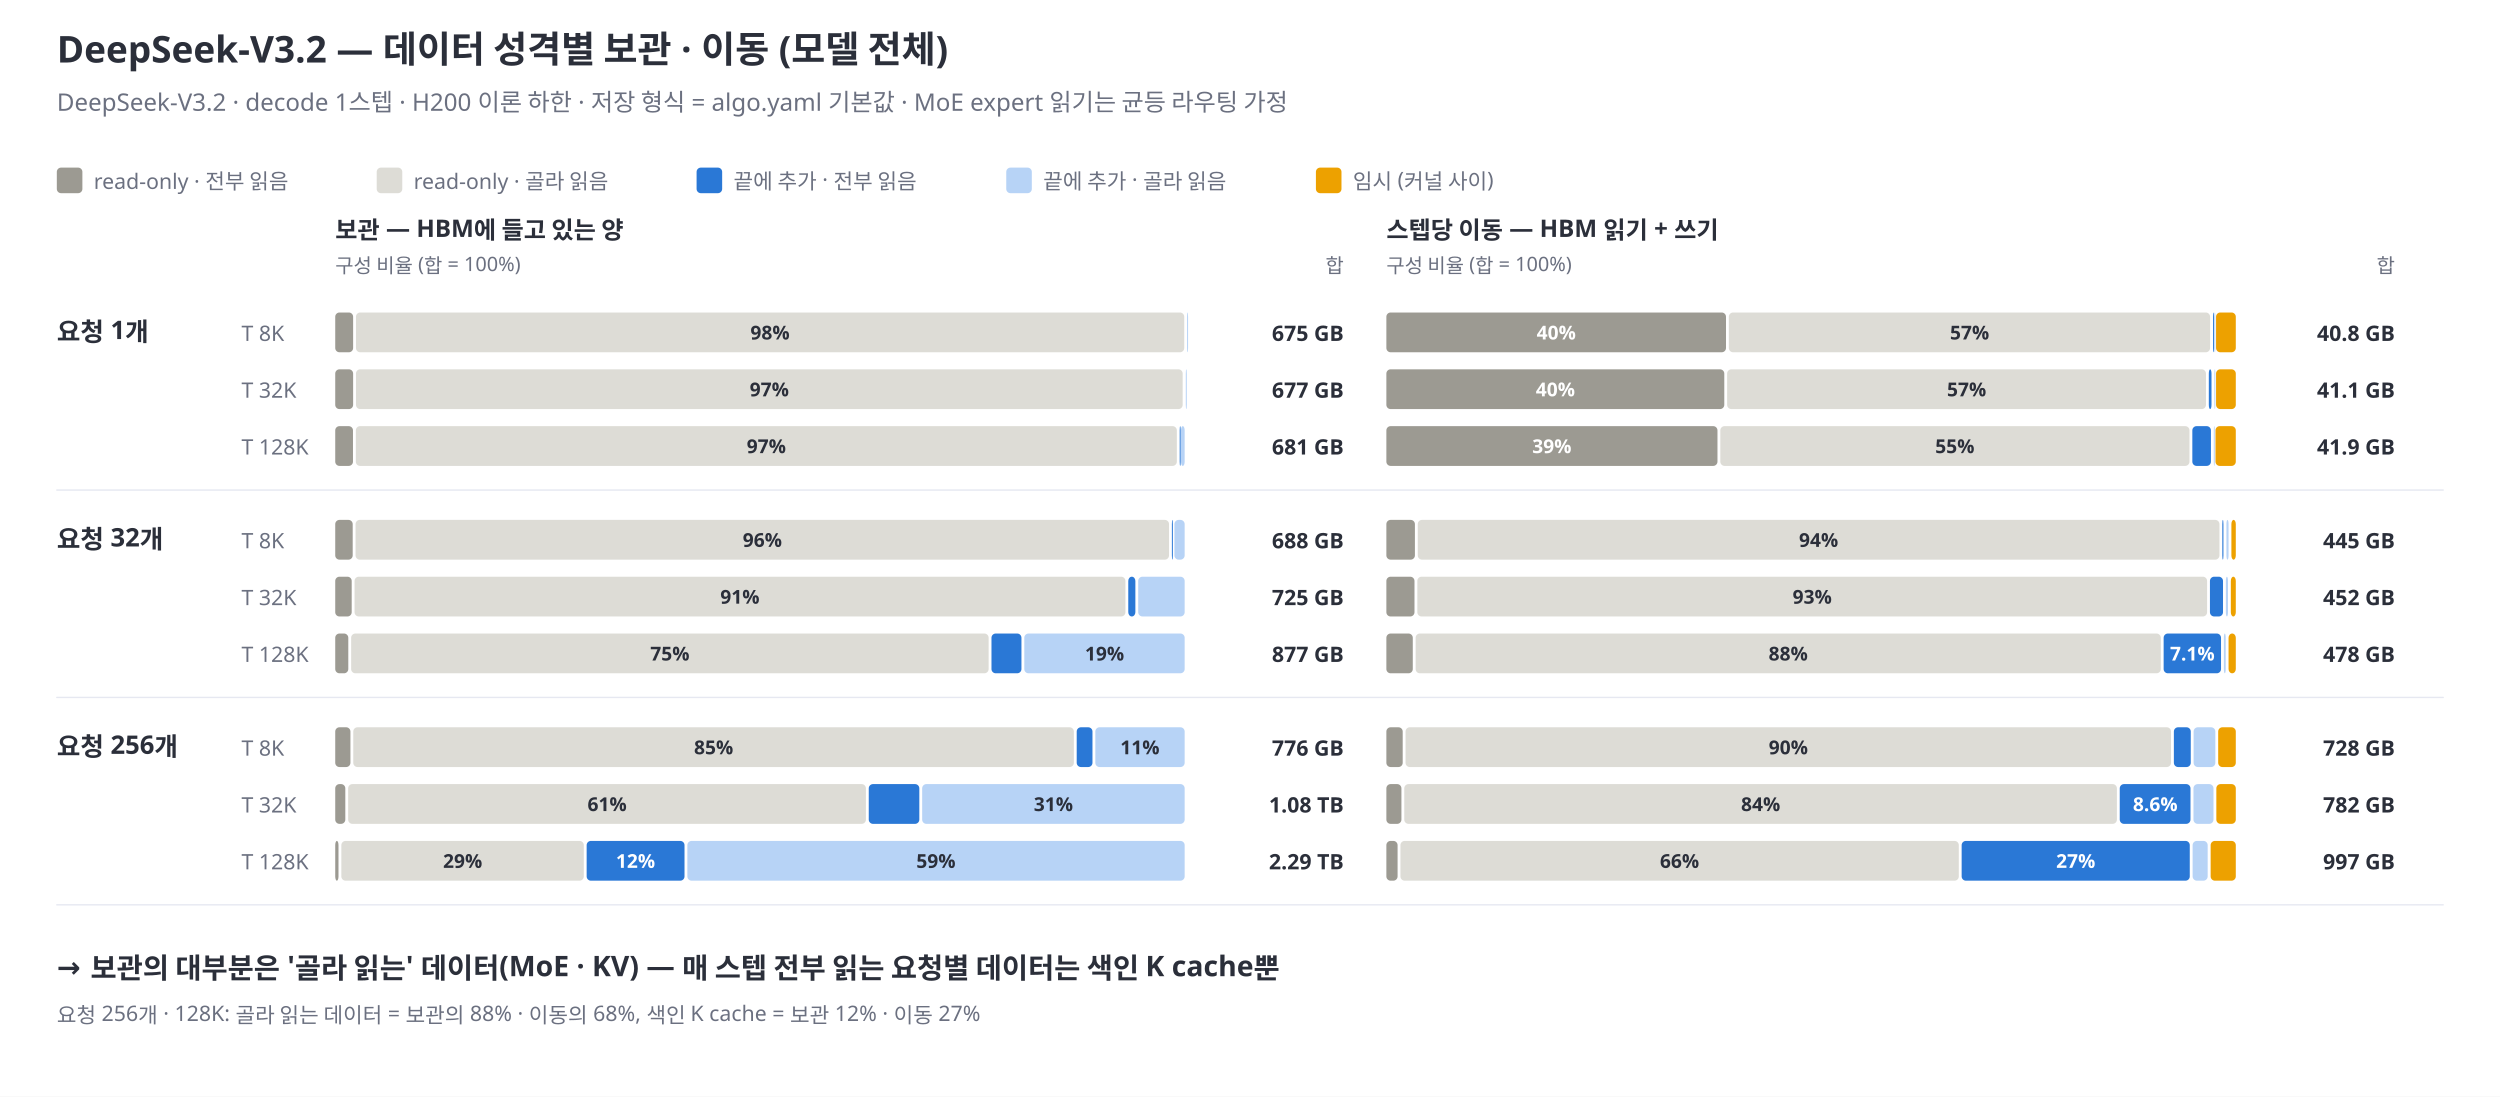
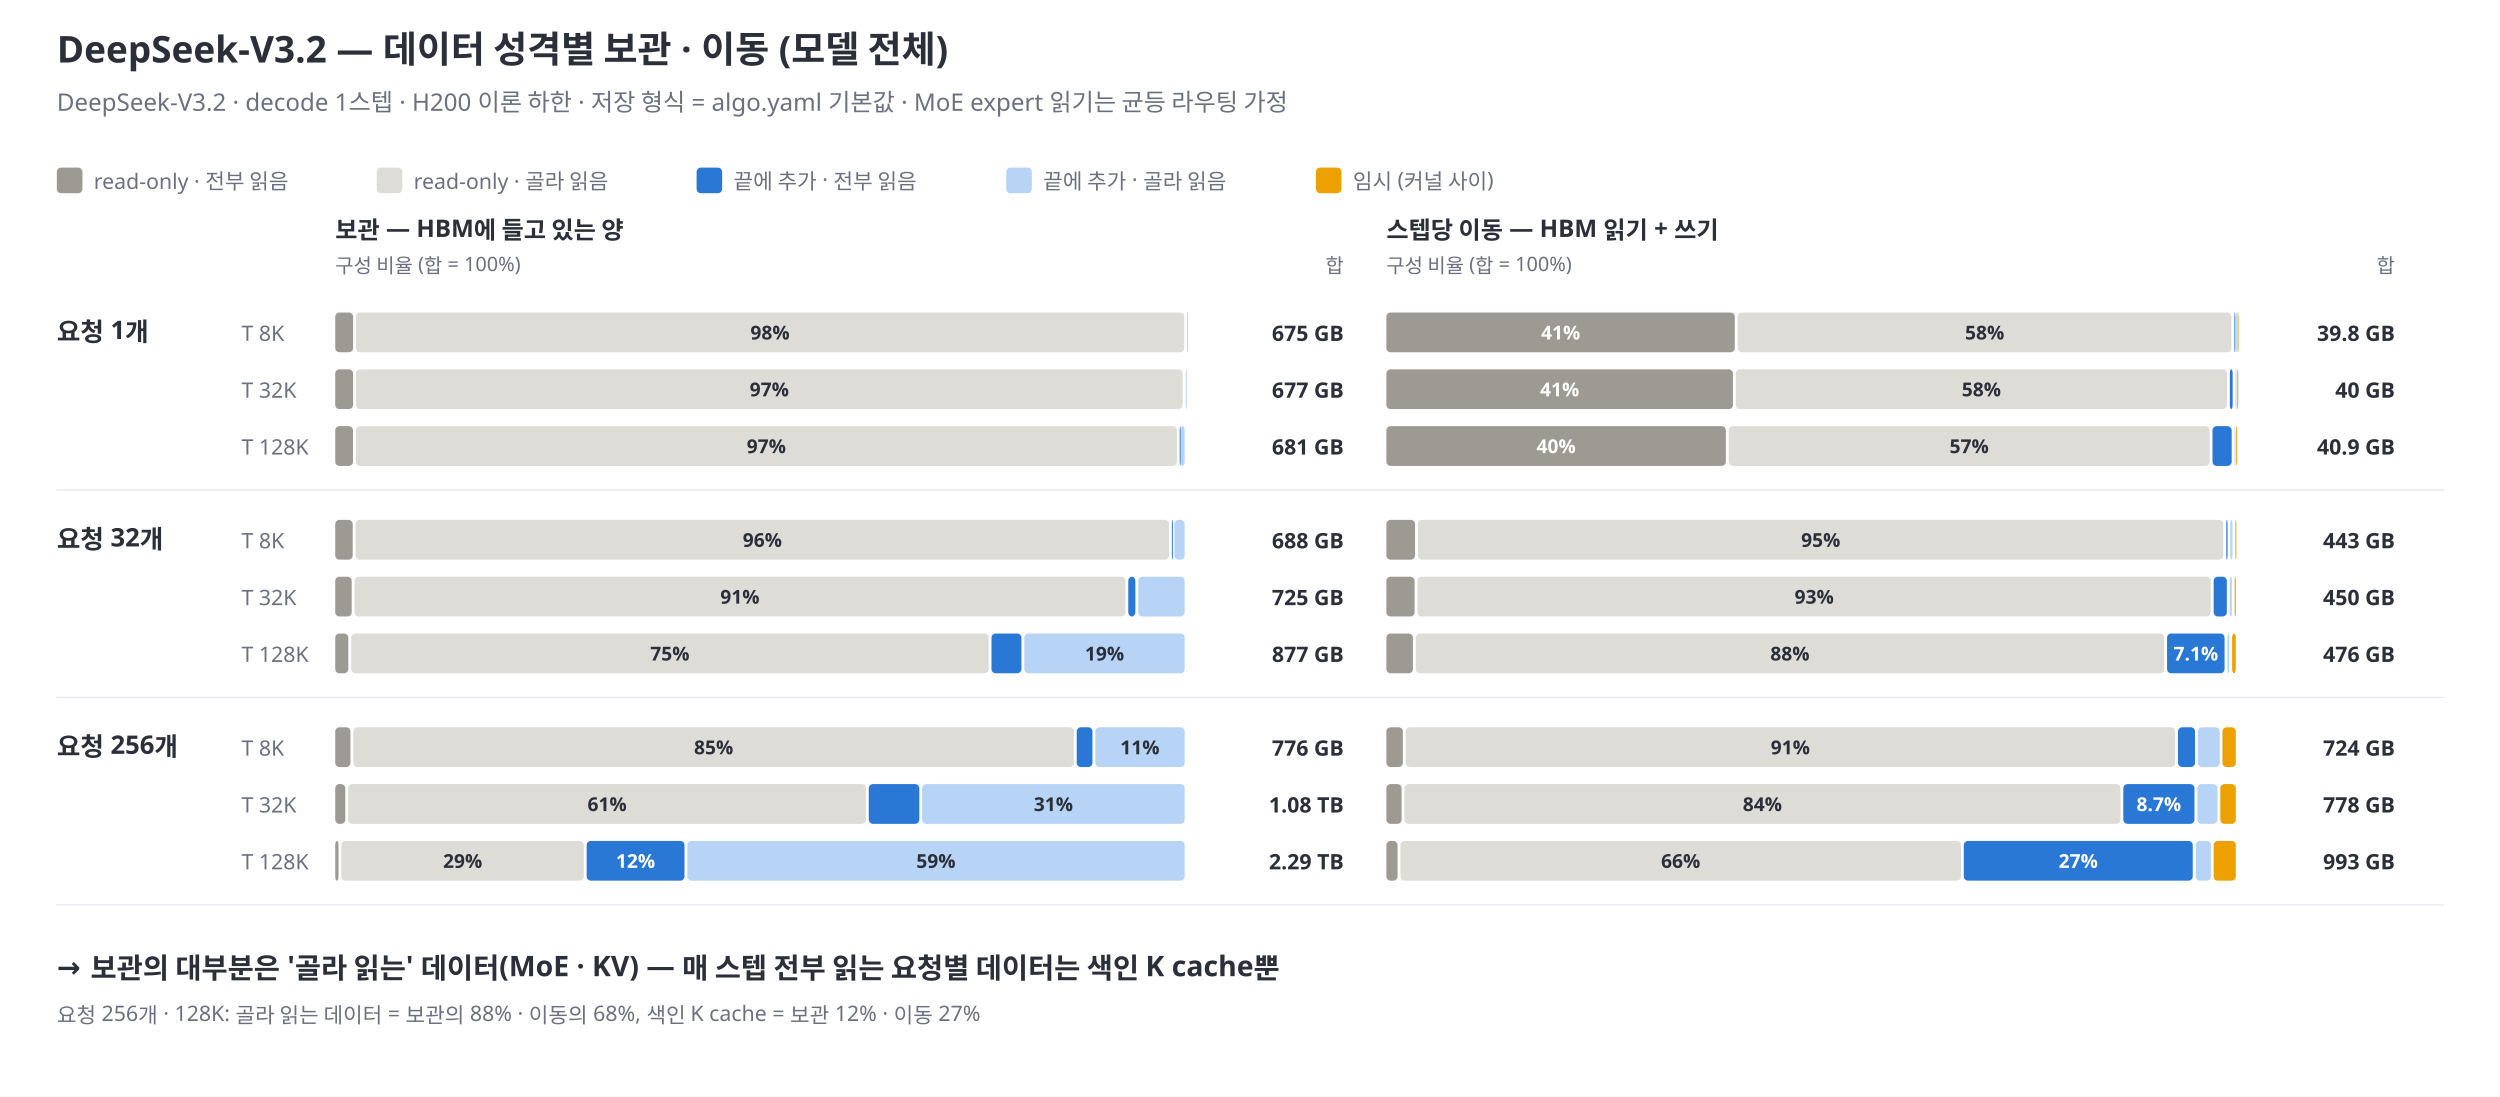
<svg xmlns="http://www.w3.org/2000/svg" viewBox="0 0 1760 772" width="1760" height="772">
  <rect width="100%" height="100%" fill="#ffffff" />
  <text x="40.0" y="44.0" font-family="'Noto Sans KR','Malgun Gothic',sans-serif" font-size="26" text-anchor="start" font-weight="700" fill="#2b2f3a">DeepSeek-V3.2 — 데이터 성격별 보관 · 이동 (모델 전체)</text>
  <text x="40.0" y="78.0" font-family="'Noto Sans KR','Malgun Gothic',sans-serif" font-size="17" text-anchor="start" font-weight="400" fill="#6b7080">DeepSeek-V3.2 · decode 1스텝 · H200 이론 하한 · 저장 형식 = algo.yaml 기본값 · MoE expert 읽기는 균등 라우팅 가정</text>
  <rect x="40.0" y="118.0" width="18.0" height="18.0" rx="3" fill="#9c9a92" stroke="none" stroke-width="1" />
  <text x="66.0" y="133.0" font-family="'Noto Sans KR','Malgun Gothic',sans-serif" font-size="15" text-anchor="start" font-weight="400" fill="#6b7080">read-only · 전부 읽음</text>
  <rect x="265.2" y="118.0" width="18.0" height="18.0" rx="3" fill="#dddcd6" stroke="none" stroke-width="1" />
  <text x="291.2" y="133.0" font-family="'Noto Sans KR','Malgun Gothic',sans-serif" font-size="15" text-anchor="start" font-weight="400" fill="#6b7080">read-only · 골라 읽음</text>
  <rect x="490.4" y="118.0" width="18.0" height="18.0" rx="3" fill="#2a78d6" stroke="none" stroke-width="1" />
  <text x="516.4" y="133.0" font-family="'Noto Sans KR','Malgun Gothic',sans-serif" font-size="15" text-anchor="start" font-weight="400" fill="#6b7080">끝에 추가 · 전부 읽음</text>
  <rect x="708.4" y="118.0" width="18.0" height="18.0" rx="3" fill="#b7d3f6" stroke="none" stroke-width="1" />
  <text x="734.4" y="133.0" font-family="'Noto Sans KR','Malgun Gothic',sans-serif" font-size="15" text-anchor="start" font-weight="400" fill="#6b7080">끝에 추가 · 골라 읽음</text>
  <rect x="926.4" y="118.0" width="18.0" height="18.0" rx="3" fill="#eda100" stroke="none" stroke-width="1" />
  <text x="952.4" y="133.0" font-family="'Noto Sans KR','Malgun Gothic',sans-serif" font-size="15" text-anchor="start" font-weight="400" fill="#6b7080">임시 (커널 사이)</text>
  <text x="236.0" y="168.0" font-family="'Noto Sans KR','Malgun Gothic',sans-serif" font-size="17" text-anchor="start" font-weight="700" fill="#2b2f3a">보관 — HBM에 들고 있는 양</text>
  <text x="236.0" y="192.0" font-family="'Noto Sans KR','Malgun Gothic',sans-serif" font-size="14" text-anchor="start" font-weight="400" fill="#6b7080">구성 비율 (합 = 100%)</text>
  <text x="976.0" y="168.0" font-family="'Noto Sans KR','Malgun Gothic',sans-serif" font-size="17" text-anchor="start" font-weight="700" fill="#2b2f3a">스텝당 이동 — HBM 읽기 + 쓰기</text>
  <text x="976.0" y="192.0" font-family="'Noto Sans KR','Malgun Gothic',sans-serif" font-size="14" text-anchor="start" font-weight="400" fill="#6b7080">구성 비율 (합 = 100%)</text>
  <text x="946.0" y="192.0" font-family="'Noto Sans KR','Malgun Gothic',sans-serif" font-size="14" text-anchor="end" font-weight="400" fill="#6b7080">합</text>
  <text x="1686.0" y="192.0" font-family="'Noto Sans KR','Malgun Gothic',sans-serif" font-size="14" text-anchor="end" font-weight="400" fill="#6b7080">합</text>
  <text x="40.0" y="240.0" font-family="'Noto Sans KR','Malgun Gothic',sans-serif" font-size="18" text-anchor="start" font-weight="700" fill="#2b2f3a">요청 1개</text>
  <rect x="236.0" y="220.0" width="12.6" height="28.0" rx="3" fill="#9c9a92" stroke="none" stroke-width="1" />
  <rect x="250.6" y="220.0" width="583.1" height="28.0" rx="3" fill="#dddcd6" stroke="none" stroke-width="1" />
  <text x="542.1" y="239.0" font-family="'Noto Sans KR','Malgun Gothic',sans-serif" font-size="13.5" text-anchor="middle" font-weight="700" fill="#2b2f3a">98%</text>
  <rect x="835.7" y="220.0" width="0.7" height="28.0" rx="3" fill="#b7d3f6" stroke="none" stroke-width="1" />
  <text x="946.0" y="240.0" font-family="'Noto Sans KR','Malgun Gothic',sans-serif" font-size="15" text-anchor="end" font-weight="700" fill="#2b2f3a">675 GB</text>
-   <rect x="976.0" y="220.0" width="239.1" height="28.0" rx="3" fill="#9c9a92" stroke="none" stroke-width="1" />
-   <text x="1095.6" y="239.0" font-family="'Noto Sans KR','Malgun Gothic',sans-serif" font-size="13.5" text-anchor="middle" font-weight="700" fill="#ffffff">40%</text>
-   <rect x="1217.1" y="220.0" width="338.8" height="28.0" rx="3" fill="#dddcd6" stroke="none" stroke-width="1" />
-   <text x="1386.6" y="239.0" font-family="'Noto Sans KR','Malgun Gothic',sans-serif" font-size="13.5" text-anchor="middle" font-weight="700" fill="#2b2f3a">57%</text>
-   <rect x="1558.0" y="220.0" width="0.7" height="28.0" rx="3" fill="#2a78d6" stroke="none" stroke-width="1" />
-   <rect x="1558.9" y="220.0" width="0.7" height="28.0" rx="3" fill="#b7d3f6" stroke="none" stroke-width="1" />
-   <rect x="1560.1" y="220.0" width="13.9" height="28.0" rx="3" fill="#eda100" stroke="none" stroke-width="1" />
-   <text x="1686.0" y="240.0" font-family="'Noto Sans KR','Malgun Gothic',sans-serif" font-size="15" text-anchor="end" font-weight="700" fill="#2b2f3a">40.8 GB</text>
+   <rect x="976.0" y="220.0" width="245.3" height="28.0" rx="3" fill="#9c9a92" stroke="none" stroke-width="1" />
+   <text x="1098.7" y="239.0" font-family="'Noto Sans KR','Malgun Gothic',sans-serif" font-size="13.5" text-anchor="middle" font-weight="700" fill="#ffffff">41%</text>
+   <rect x="1223.3" y="220.0" width="347.6" height="28.0" rx="3" fill="#dddcd6" stroke="none" stroke-width="1" />
+   <text x="1397.2" y="239.0" font-family="'Noto Sans KR','Malgun Gothic',sans-serif" font-size="13.5" text-anchor="middle" font-weight="700" fill="#2b2f3a">58%</text>
+   <rect x="1573.0" y="220.0" width="0.7" height="28.0" rx="3" fill="#2a78d6" stroke="none" stroke-width="1" />
+   <rect x="1574.0" y="220.0" width="0.7" height="28.0" rx="3" fill="#b7d3f6" stroke="none" stroke-width="1" />
+   <rect x="1575.2" y="220.0" width="0.7" height="28.0" rx="3" fill="#eda100" stroke="none" stroke-width="1" />
+   <text x="1686.0" y="240.0" font-family="'Noto Sans KR','Malgun Gothic',sans-serif" font-size="15" text-anchor="end" font-weight="700" fill="#2b2f3a">39.8 GB</text>
  <text x="170.0" y="240.0" font-family="'Noto Sans KR','Malgun Gothic',sans-serif" font-size="15" text-anchor="start" font-weight="400" fill="#6b7080">T 8K</text>
  <rect x="236.0" y="260.0" width="12.6" height="28.0" rx="3" fill="#9c9a92" stroke="none" stroke-width="1" />
  <rect x="250.6" y="260.0" width="582.0" height="28.0" rx="3" fill="#dddcd6" stroke="none" stroke-width="1" />
  <text x="541.6" y="279.0" font-family="'Noto Sans KR','Malgun Gothic',sans-serif" font-size="13.5" text-anchor="middle" font-weight="700" fill="#2b2f3a">97%</text>
  <rect x="834.8" y="260.0" width="0.7" height="28.0" rx="3" fill="#b7d3f6" stroke="none" stroke-width="1" />
  <text x="946.0" y="280.0" font-family="'Noto Sans KR','Malgun Gothic',sans-serif" font-size="15" text-anchor="end" font-weight="700" fill="#2b2f3a">677 GB</text>
-   <rect x="976.0" y="260.0" width="237.9" height="28.0" rx="3" fill="#9c9a92" stroke="none" stroke-width="1" />
-   <text x="1095.0" y="279.0" font-family="'Noto Sans KR','Malgun Gothic',sans-serif" font-size="13.5" text-anchor="middle" font-weight="700" fill="#ffffff">40%</text>
-   <rect x="1215.9" y="260.0" width="337.1" height="28.0" rx="3" fill="#dddcd6" stroke="none" stroke-width="1" />
-   <text x="1384.5" y="279.0" font-family="'Noto Sans KR','Malgun Gothic',sans-serif" font-size="13.5" text-anchor="middle" font-weight="700" fill="#2b2f3a">57%</text>
-   <rect x="1555.0" y="260.0" width="1.9" height="28.0" rx="3" fill="#2a78d6" stroke="none" stroke-width="1" />
-   <rect x="1558.9" y="260.0" width="0.7" height="28.0" rx="3" fill="#b7d3f6" stroke="none" stroke-width="1" />
-   <rect x="1560.1" y="260.0" width="13.9" height="28.0" rx="3" fill="#eda100" stroke="none" stroke-width="1" />
-   <text x="1686.0" y="280.0" font-family="'Noto Sans KR','Malgun Gothic',sans-serif" font-size="15" text-anchor="end" font-weight="700" fill="#2b2f3a">41.1 GB</text>
+   <rect x="976.0" y="260.0" width="244.0" height="28.0" rx="3" fill="#9c9a92" stroke="none" stroke-width="1" />
+   <text x="1098.0" y="279.0" font-family="'Noto Sans KR','Malgun Gothic',sans-serif" font-size="13.5" text-anchor="middle" font-weight="700" fill="#ffffff">41%</text>
+   <rect x="1222.0" y="260.0" width="345.8" height="28.0" rx="3" fill="#dddcd6" stroke="none" stroke-width="1" />
+   <text x="1394.9" y="279.0" font-family="'Noto Sans KR','Malgun Gothic',sans-serif" font-size="13.5" text-anchor="middle" font-weight="700" fill="#2b2f3a">58%</text>
+   <rect x="1569.8" y="260.0" width="2.0" height="28.0" rx="3" fill="#2a78d6" stroke="none" stroke-width="1" />
+   <rect x="1573.8" y="260.0" width="0.7" height="28.0" rx="3" fill="#b7d3f6" stroke="none" stroke-width="1" />
+   <rect x="1575.0" y="260.0" width="0.7" height="28.0" rx="3" fill="#eda100" stroke="none" stroke-width="1" />
+   <text x="1686.0" y="280.0" font-family="'Noto Sans KR','Malgun Gothic',sans-serif" font-size="15" text-anchor="end" font-weight="700" fill="#2b2f3a">40 GB</text>
  <text x="170.0" y="280.0" font-family="'Noto Sans KR','Malgun Gothic',sans-serif" font-size="15" text-anchor="start" font-weight="400" fill="#6b7080">T 32K</text>
  <rect x="236.0" y="300.0" width="12.5" height="28.0" rx="3" fill="#9c9a92" stroke="none" stroke-width="1" />
  <rect x="250.5" y="300.0" width="578.0" height="28.0" rx="3" fill="#dddcd6" stroke="none" stroke-width="1" />
  <text x="539.5" y="319.0" font-family="'Noto Sans KR','Malgun Gothic',sans-serif" font-size="13.5" text-anchor="middle" font-weight="700" fill="#2b2f3a">97%</text>
  <rect x="830.5" y="300.0" width="0.7" height="28.0" rx="3" fill="#2a78d6" stroke="none" stroke-width="1" />
  <rect x="831.4" y="300.0" width="2.6" height="28.0" rx="3" fill="#b7d3f6" stroke="none" stroke-width="1" />
  <text x="946.0" y="320.0" font-family="'Noto Sans KR','Malgun Gothic',sans-serif" font-size="15" text-anchor="end" font-weight="700" fill="#2b2f3a">681 GB</text>
-   <rect x="976.0" y="300.0" width="233.1" height="28.0" rx="3" fill="#9c9a92" stroke="none" stroke-width="1" />
-   <text x="1092.5" y="319.0" font-family="'Noto Sans KR','Malgun Gothic',sans-serif" font-size="13.5" text-anchor="middle" font-weight="700" fill="#ffffff">39%</text>
-   <rect x="1211.1" y="300.0" width="330.3" height="28.0" rx="3" fill="#dddcd6" stroke="none" stroke-width="1" />
-   <text x="1376.2" y="319.0" font-family="'Noto Sans KR','Malgun Gothic',sans-serif" font-size="13.5" text-anchor="middle" font-weight="700" fill="#2b2f3a">55%</text>
-   <rect x="1543.4" y="300.0" width="13.1" height="28.0" rx="3" fill="#2a78d6" stroke="none" stroke-width="1" />
-   <rect x="1558.5" y="300.0" width="0.7" height="28.0" rx="3" fill="#b7d3f6" stroke="none" stroke-width="1" />
-   <rect x="1559.7" y="300.0" width="14.3" height="28.0" rx="3" fill="#eda100" stroke="none" stroke-width="1" />
-   <text x="1686.0" y="320.0" font-family="'Noto Sans KR','Malgun Gothic',sans-serif" font-size="15" text-anchor="end" font-weight="700" fill="#2b2f3a">41.9 GB</text>
+   <rect x="976.0" y="300.0" width="239.0" height="28.0" rx="3" fill="#9c9a92" stroke="none" stroke-width="1" />
+   <text x="1095.5" y="319.0" font-family="'Noto Sans KR','Malgun Gothic',sans-serif" font-size="13.5" text-anchor="middle" font-weight="700" fill="#ffffff">40%</text>
+   <rect x="1217.0" y="300.0" width="338.6" height="28.0" rx="3" fill="#dddcd6" stroke="none" stroke-width="1" />
+   <text x="1386.3" y="319.0" font-family="'Noto Sans KR','Malgun Gothic',sans-serif" font-size="13.5" text-anchor="middle" font-weight="700" fill="#2b2f3a">57%</text>
+   <rect x="1557.6" y="300.0" width="13.5" height="28.0" rx="3" fill="#2a78d6" stroke="none" stroke-width="1" />
+   <rect x="1573.1" y="300.0" width="0.7" height="28.0" rx="3" fill="#b7d3f6" stroke="none" stroke-width="1" />
+   <rect x="1574.3" y="300.0" width="0.7" height="28.0" rx="3" fill="#eda100" stroke="none" stroke-width="1" />
+   <text x="1686.0" y="320.0" font-family="'Noto Sans KR','Malgun Gothic',sans-serif" font-size="15" text-anchor="end" font-weight="700" fill="#2b2f3a">40.9 GB</text>
  <text x="170.0" y="320.0" font-family="'Noto Sans KR','Malgun Gothic',sans-serif" font-size="15" text-anchor="start" font-weight="400" fill="#6b7080">T 128K</text>
  <line x1="40.0" y1="345.0" x2="1720.0" y2="345.0" stroke="#e6e8f1" stroke-width="1" stroke-linecap="round" />
  <text x="40.0" y="386.0" font-family="'Noto Sans KR','Malgun Gothic',sans-serif" font-size="18" text-anchor="start" font-weight="700" fill="#2b2f3a">요청 32개</text>
  <rect x="236.0" y="366.0" width="12.3" height="28.0" rx="3" fill="#9c9a92" stroke="none" stroke-width="1" />
  <rect x="250.3" y="366.0" width="572.7" height="28.0" rx="3" fill="#dddcd6" stroke="none" stroke-width="1" />
  <text x="536.7" y="385.0" font-family="'Noto Sans KR','Malgun Gothic',sans-serif" font-size="13.5" text-anchor="middle" font-weight="700" fill="#2b2f3a">96%</text>
  <rect x="825.0" y="366.0" width="0.7" height="28.0" rx="3" fill="#2a78d6" stroke="none" stroke-width="1" />
  <rect x="826.8" y="366.0" width="7.2" height="28.0" rx="3" fill="#b7d3f6" stroke="none" stroke-width="1" />
  <text x="946.0" y="386.0" font-family="'Noto Sans KR','Malgun Gothic',sans-serif" font-size="15" text-anchor="end" font-weight="700" fill="#2b2f3a">688 GB</text>
-   <rect x="976.0" y="366.0" width="20.1" height="28.0" rx="3" fill="#9c9a92" stroke="none" stroke-width="1" />
-   <rect x="998.1" y="366.0" width="564.4" height="28.0" rx="3" fill="#dddcd6" stroke="none" stroke-width="1" />
-   <text x="1280.3" y="385.0" font-family="'Noto Sans KR','Malgun Gothic',sans-serif" font-size="13.5" text-anchor="middle" font-weight="700" fill="#2b2f3a">94%</text>
-   <rect x="1564.5" y="366.0" width="0.8" height="28.0" rx="3" fill="#2a78d6" stroke="none" stroke-width="1" />
-   <rect x="1567.4" y="366.0" width="1.5" height="28.0" rx="3" fill="#b7d3f6" stroke="none" stroke-width="1" />
-   <rect x="1570.9" y="366.0" width="3.1" height="28.0" rx="3" fill="#eda100" stroke="none" stroke-width="1" />
-   <text x="1686.0" y="386.0" font-family="'Noto Sans KR','Malgun Gothic',sans-serif" font-size="15" text-anchor="end" font-weight="700" fill="#2b2f3a">445 GB</text>
+   <rect x="976.0" y="366.0" width="20.2" height="28.0" rx="3" fill="#9c9a92" stroke="none" stroke-width="1" />
+   <rect x="998.2" y="366.0" width="567.0" height="28.0" rx="3" fill="#dddcd6" stroke="none" stroke-width="1" />
+   <text x="1281.8" y="385.0" font-family="'Noto Sans KR','Malgun Gothic',sans-serif" font-size="13.5" text-anchor="middle" font-weight="700" fill="#2b2f3a">95%</text>
+   <rect x="1567.3" y="366.0" width="0.9" height="28.0" rx="3" fill="#2a78d6" stroke="none" stroke-width="1" />
+   <rect x="1570.1" y="366.0" width="1.6" height="28.0" rx="3" fill="#b7d3f6" stroke="none" stroke-width="1" />
+   <rect x="1573.7" y="366.0" width="0.7" height="28.0" rx="3" fill="#eda100" stroke="none" stroke-width="1" />
+   <text x="1686.0" y="386.0" font-family="'Noto Sans KR','Malgun Gothic',sans-serif" font-size="15" text-anchor="end" font-weight="700" fill="#2b2f3a">443 GB</text>
  <text x="170.0" y="386.0" font-family="'Noto Sans KR','Malgun Gothic',sans-serif" font-size="15" text-anchor="start" font-weight="400" fill="#6b7080">T 8K</text>
  <rect x="236.0" y="406.0" width="11.6" height="28.0" rx="3" fill="#9c9a92" stroke="none" stroke-width="1" />
  <rect x="249.6" y="406.0" width="542.7" height="28.0" rx="3" fill="#dddcd6" stroke="none" stroke-width="1" />
  <text x="520.9" y="425.0" font-family="'Noto Sans KR','Malgun Gothic',sans-serif" font-size="13.5" text-anchor="middle" font-weight="700" fill="#2b2f3a">91%</text>
  <rect x="794.3" y="406.0" width="5.0" height="28.0" rx="3" fill="#2a78d6" stroke="none" stroke-width="1" />
  <rect x="801.3" y="406.0" width="32.7" height="28.0" rx="3" fill="#b7d3f6" stroke="none" stroke-width="1" />
  <text x="946.0" y="426.0" font-family="'Noto Sans KR','Malgun Gothic',sans-serif" font-size="15" text-anchor="end" font-weight="700" fill="#2b2f3a">725 GB</text>
-   <rect x="976.0" y="406.0" width="19.8" height="28.0" rx="3" fill="#9c9a92" stroke="none" stroke-width="1" />
-   <rect x="997.8" y="406.0" width="556.0" height="28.0" rx="3" fill="#dddcd6" stroke="none" stroke-width="1" />
-   <text x="1275.8" y="425.0" font-family="'Noto Sans KR','Malgun Gothic',sans-serif" font-size="13.5" text-anchor="middle" font-weight="700" fill="#2b2f3a">93%</text>
-   <rect x="1555.8" y="406.0" width="9.2" height="28.0" rx="3" fill="#2a78d6" stroke="none" stroke-width="1" />
-   <rect x="1567.0" y="406.0" width="1.5" height="28.0" rx="3" fill="#b7d3f6" stroke="none" stroke-width="1" />
-   <rect x="1570.5" y="406.0" width="3.5" height="28.0" rx="3" fill="#eda100" stroke="none" stroke-width="1" />
-   <text x="1686.0" y="426.0" font-family="'Noto Sans KR','Malgun Gothic',sans-serif" font-size="15" text-anchor="end" font-weight="700" fill="#2b2f3a">452 GB</text>
+   <rect x="976.0" y="406.0" width="19.9" height="28.0" rx="3" fill="#9c9a92" stroke="none" stroke-width="1" />
+   <rect x="997.9" y="406.0" width="558.5" height="28.0" rx="3" fill="#dddcd6" stroke="none" stroke-width="1" />
+   <text x="1277.2" y="425.0" font-family="'Noto Sans KR','Malgun Gothic',sans-serif" font-size="13.5" text-anchor="middle" font-weight="700" fill="#2b2f3a">93%</text>
+   <rect x="1558.4" y="406.0" width="9.3" height="28.0" rx="3" fill="#2a78d6" stroke="none" stroke-width="1" />
+   <rect x="1569.7" y="406.0" width="1.5" height="28.0" rx="3" fill="#b7d3f6" stroke="none" stroke-width="1" />
+   <rect x="1573.2" y="406.0" width="0.8" height="28.0" rx="3" fill="#eda100" stroke="none" stroke-width="1" />
+   <text x="1686.0" y="426.0" font-family="'Noto Sans KR','Malgun Gothic',sans-serif" font-size="15" text-anchor="end" font-weight="700" fill="#2b2f3a">450 GB</text>
  <text x="170.0" y="426.0" font-family="'Noto Sans KR','Malgun Gothic',sans-serif" font-size="15" text-anchor="start" font-weight="400" fill="#6b7080">T 32K</text>
  <rect x="236.0" y="446.0" width="9.2" height="28.0" rx="3" fill="#9c9a92" stroke="none" stroke-width="1" />
  <rect x="247.2" y="446.0" width="448.8" height="28.0" rx="3" fill="#dddcd6" stroke="none" stroke-width="1" />
  <text x="471.6" y="465.0" font-family="'Noto Sans KR','Malgun Gothic',sans-serif" font-size="13.5" text-anchor="middle" font-weight="700" fill="#2b2f3a">75%</text>
  <rect x="698.0" y="446.0" width="21.1" height="28.0" rx="3" fill="#2a78d6" stroke="none" stroke-width="1" />
  <rect x="721.1" y="446.0" width="112.9" height="28.0" rx="3" fill="#b7d3f6" stroke="none" stroke-width="1" />
  <text x="777.6" y="465.0" font-family="'Noto Sans KR','Malgun Gothic',sans-serif" font-size="13.5" text-anchor="middle" font-weight="700" fill="#2b2f3a">19%</text>
  <text x="946.0" y="466.0" font-family="'Noto Sans KR','Malgun Gothic',sans-serif" font-size="15" text-anchor="end" font-weight="700" fill="#2b2f3a">877 GB</text>
-   <rect x="976.0" y="446.0" width="18.6" height="28.0" rx="3" fill="#9c9a92" stroke="none" stroke-width="1" />
-   <rect x="996.6" y="446.0" width="524.6" height="28.0" rx="3" fill="#dddcd6" stroke="none" stroke-width="1" />
-   <text x="1258.9" y="465.0" font-family="'Noto Sans KR','Malgun Gothic',sans-serif" font-size="13.5" text-anchor="middle" font-weight="700" fill="#2b2f3a">88%</text>
-   <rect x="1523.2" y="446.0" width="40.4" height="28.0" rx="3" fill="#2a78d6" stroke="none" stroke-width="1" />
-   <text x="1543.4" y="465.0" font-family="'Noto Sans KR','Malgun Gothic',sans-serif" font-size="13.5" text-anchor="middle" font-weight="700" fill="#ffffff">7.1%</text>
-   <rect x="1565.6" y="446.0" width="1.3" height="28.0" rx="3" fill="#b7d3f6" stroke="none" stroke-width="1" />
-   <rect x="1568.9" y="446.0" width="5.1" height="28.0" rx="3" fill="#eda100" stroke="none" stroke-width="1" />
-   <text x="1686.0" y="466.0" font-family="'Noto Sans KR','Malgun Gothic',sans-serif" font-size="15" text-anchor="end" font-weight="700" fill="#2b2f3a">478 GB</text>
+   <rect x="976.0" y="446.0" width="18.7" height="28.0" rx="3" fill="#9c9a92" stroke="none" stroke-width="1" />
+   <rect x="996.7" y="446.0" width="526.9" height="28.0" rx="3" fill="#dddcd6" stroke="none" stroke-width="1" />
+   <text x="1260.1" y="465.0" font-family="'Noto Sans KR','Malgun Gothic',sans-serif" font-size="13.5" text-anchor="middle" font-weight="700" fill="#2b2f3a">88%</text>
+   <rect x="1525.6" y="446.0" width="40.5" height="28.0" rx="3" fill="#2a78d6" stroke="none" stroke-width="1" />
+   <text x="1545.9" y="465.0" font-family="'Noto Sans KR','Malgun Gothic',sans-serif" font-size="13.5" text-anchor="middle" font-weight="700" fill="#ffffff">7.1%</text>
+   <rect x="1568.1" y="446.0" width="1.3" height="28.0" rx="3" fill="#b7d3f6" stroke="none" stroke-width="1" />
+   <rect x="1571.4" y="446.0" width="2.6" height="28.0" rx="3" fill="#eda100" stroke="none" stroke-width="1" />
+   <text x="1686.0" y="466.0" font-family="'Noto Sans KR','Malgun Gothic',sans-serif" font-size="15" text-anchor="end" font-weight="700" fill="#2b2f3a">476 GB</text>
  <text x="170.0" y="466.0" font-family="'Noto Sans KR','Malgun Gothic',sans-serif" font-size="15" text-anchor="start" font-weight="400" fill="#6b7080">T 128K</text>
  <line x1="40.0" y1="491.0" x2="1720.0" y2="491.0" stroke="#e6e8f1" stroke-width="1" stroke-linecap="round" />
  <text x="40.0" y="532.0" font-family="'Noto Sans KR','Malgun Gothic',sans-serif" font-size="18" text-anchor="start" font-weight="700" fill="#2b2f3a">요청 256개</text>
  <rect x="236.0" y="512.0" width="10.7" height="28.0" rx="3" fill="#9c9a92" stroke="none" stroke-width="1" />
  <rect x="248.7" y="512.0" width="507.3" height="28.0" rx="3" fill="#dddcd6" stroke="none" stroke-width="1" />
  <text x="502.4" y="531.0" font-family="'Noto Sans KR','Malgun Gothic',sans-serif" font-size="13.5" text-anchor="middle" font-weight="700" fill="#2b2f3a">85%</text>
  <rect x="758.0" y="512.0" width="11.1" height="28.0" rx="3" fill="#2a78d6" stroke="none" stroke-width="1" />
  <rect x="771.1" y="512.0" width="62.9" height="28.0" rx="3" fill="#b7d3f6" stroke="none" stroke-width="1" />
  <text x="802.5" y="531.0" font-family="'Noto Sans KR','Malgun Gothic',sans-serif" font-size="13.5" text-anchor="middle" font-weight="700" fill="#2b2f3a">11%</text>
  <text x="946.0" y="532.0" font-family="'Noto Sans KR','Malgun Gothic',sans-serif" font-size="15" text-anchor="end" font-weight="700" fill="#2b2f3a">776 GB</text>
-   <rect x="976.0" y="512.0" width="11.5" height="28.0" rx="3" fill="#9c9a92" stroke="none" stroke-width="1" />
-   <rect x="989.5" y="512.0" width="538.9" height="28.0" rx="3" fill="#dddcd6" stroke="none" stroke-width="1" />
-   <text x="1259.0" y="531.0" font-family="'Noto Sans KR','Malgun Gothic',sans-serif" font-size="13.5" text-anchor="middle" font-weight="700" fill="#2b2f3a">90%</text>
-   <rect x="1530.4" y="512.0" width="11.9" height="28.0" rx="3" fill="#2a78d6" stroke="none" stroke-width="1" />
-   <rect x="1544.3" y="512.0" width="15.3" height="28.0" rx="3" fill="#b7d3f6" stroke="none" stroke-width="1" />
-   <rect x="1561.6" y="512.0" width="12.4" height="28.0" rx="3" fill="#eda100" stroke="none" stroke-width="1" />
-   <text x="1686.0" y="532.0" font-family="'Noto Sans KR','Malgun Gothic',sans-serif" font-size="15" text-anchor="end" font-weight="700" fill="#2b2f3a">728 GB</text>
+   <rect x="976.0" y="512.0" width="11.6" height="28.0" rx="3" fill="#9c9a92" stroke="none" stroke-width="1" />
+   <rect x="989.6" y="512.0" width="541.7" height="28.0" rx="3" fill="#dddcd6" stroke="none" stroke-width="1" />
+   <text x="1260.4" y="531.0" font-family="'Noto Sans KR','Malgun Gothic',sans-serif" font-size="13.5" text-anchor="middle" font-weight="700" fill="#2b2f3a">91%</text>
+   <rect x="1533.3" y="512.0" width="12.0" height="28.0" rx="3" fill="#2a78d6" stroke="none" stroke-width="1" />
+   <rect x="1547.3" y="512.0" width="15.4" height="28.0" rx="3" fill="#b7d3f6" stroke="none" stroke-width="1" />
+   <rect x="1564.6" y="512.0" width="9.4" height="28.0" rx="3" fill="#eda100" stroke="none" stroke-width="1" />
+   <text x="1686.0" y="532.0" font-family="'Noto Sans KR','Malgun Gothic',sans-serif" font-size="15" text-anchor="end" font-weight="700" fill="#2b2f3a">724 GB</text>
  <text x="170.0" y="532.0" font-family="'Noto Sans KR','Malgun Gothic',sans-serif" font-size="15" text-anchor="start" font-weight="400" fill="#6b7080">T 8K</text>
  <rect x="236.0" y="552.0" width="7.1" height="28.0" rx="3" fill="#9c9a92" stroke="none" stroke-width="1" />
  <rect x="245.1" y="552.0" width="364.5" height="28.0" rx="3" fill="#dddcd6" stroke="none" stroke-width="1" />
  <text x="427.4" y="571.0" font-family="'Noto Sans KR','Malgun Gothic',sans-serif" font-size="13.5" text-anchor="middle" font-weight="700" fill="#2b2f3a">61%</text>
  <rect x="611.6" y="552.0" width="35.6" height="28.0" rx="3" fill="#2a78d6" stroke="none" stroke-width="1" />
  <rect x="649.2" y="552.0" width="184.8" height="28.0" rx="3" fill="#b7d3f6" stroke="none" stroke-width="1" />
  <text x="741.6" y="571.0" font-family="'Noto Sans KR','Malgun Gothic',sans-serif" font-size="13.5" text-anchor="middle" font-weight="700" fill="#2b2f3a">31%</text>
  <text x="946.0" y="572.0" font-family="'Noto Sans KR','Malgun Gothic',sans-serif" font-size="15" text-anchor="end" font-weight="700" fill="#2b2f3a">1.08 TB</text>
-   <rect x="976.0" y="552.0" width="10.6" height="28.0" rx="3" fill="#9c9a92" stroke="none" stroke-width="1" />
-   <rect x="988.6" y="552.0" width="501.7" height="28.0" rx="3" fill="#dddcd6" stroke="none" stroke-width="1" />
-   <text x="1239.5" y="571.0" font-family="'Noto Sans KR','Malgun Gothic',sans-serif" font-size="13.5" text-anchor="middle" font-weight="700" fill="#2b2f3a">84%</text>
-   <rect x="1492.3" y="552.0" width="49.8" height="28.0" rx="3" fill="#2a78d6" stroke="none" stroke-width="1" />
-   <text x="1517.3" y="571.0" font-family="'Noto Sans KR','Malgun Gothic',sans-serif" font-size="13.5" text-anchor="middle" font-weight="700" fill="#ffffff">8.6%</text>
-   <rect x="1544.2" y="552.0" width="14.1" height="28.0" rx="3" fill="#b7d3f6" stroke="none" stroke-width="1" />
-   <rect x="1560.3" y="552.0" width="13.7" height="28.0" rx="3" fill="#eda100" stroke="none" stroke-width="1" />
-   <text x="1686.0" y="572.0" font-family="'Noto Sans KR','Malgun Gothic',sans-serif" font-size="15" text-anchor="end" font-weight="700" fill="#2b2f3a">782 GB</text>
+   <rect x="976.0" y="552.0" width="10.7" height="28.0" rx="3" fill="#9c9a92" stroke="none" stroke-width="1" />
+   <rect x="988.7" y="552.0" width="504.1" height="28.0" rx="3" fill="#dddcd6" stroke="none" stroke-width="1" />
+   <text x="1240.7" y="571.0" font-family="'Noto Sans KR','Malgun Gothic',sans-serif" font-size="13.5" text-anchor="middle" font-weight="700" fill="#2b2f3a">84%</text>
+   <rect x="1494.8" y="552.0" width="50.1" height="28.0" rx="3" fill="#2a78d6" stroke="none" stroke-width="1" />
+   <text x="1519.8" y="571.0" font-family="'Noto Sans KR','Malgun Gothic',sans-serif" font-size="13.5" text-anchor="middle" font-weight="700" fill="#ffffff">8.7%</text>
+   <rect x="1546.9" y="552.0" width="14.2" height="28.0" rx="3" fill="#b7d3f6" stroke="none" stroke-width="1" />
+   <rect x="1563.1" y="552.0" width="10.9" height="28.0" rx="3" fill="#eda100" stroke="none" stroke-width="1" />
+   <text x="1686.0" y="572.0" font-family="'Noto Sans KR','Malgun Gothic',sans-serif" font-size="15" text-anchor="end" font-weight="700" fill="#2b2f3a">778 GB</text>
  <text x="170.0" y="572.0" font-family="'Noto Sans KR','Malgun Gothic',sans-serif" font-size="15" text-anchor="start" font-weight="400" fill="#6b7080">T 32K</text>
  <rect x="236.0" y="592.0" width="2.3" height="28.0" rx="3" fill="#9c9a92" stroke="none" stroke-width="1" />
  <rect x="240.3" y="592.0" width="170.7" height="28.0" rx="3" fill="#dddcd6" stroke="none" stroke-width="1" />
  <text x="325.7" y="611.0" font-family="'Noto Sans KR','Malgun Gothic',sans-serif" font-size="13.5" text-anchor="middle" font-weight="700" fill="#2b2f3a">29%</text>
  <rect x="413.0" y="592.0" width="68.9" height="28.0" rx="3" fill="#2a78d6" stroke="none" stroke-width="1" />
  <text x="447.4" y="611.0" font-family="'Noto Sans KR','Malgun Gothic',sans-serif" font-size="13.5" text-anchor="middle" font-weight="700" fill="#ffffff">12%</text>
  <rect x="483.9" y="592.0" width="350.1" height="28.0" rx="3" fill="#b7d3f6" stroke="none" stroke-width="1" />
  <text x="658.9" y="611.0" font-family="'Noto Sans KR','Malgun Gothic',sans-serif" font-size="13.5" text-anchor="middle" font-weight="700" fill="#2b2f3a">59%</text>
  <text x="946.0" y="612.0" font-family="'Noto Sans KR','Malgun Gothic',sans-serif" font-size="15" text-anchor="end" font-weight="700" fill="#2b2f3a">2.29 TB</text>
  <rect x="976.0" y="592.0" width="7.9" height="28.0" rx="3" fill="#9c9a92" stroke="none" stroke-width="1" />
-   <rect x="985.9" y="592.0" width="393.1" height="28.0" rx="3" fill="#dddcd6" stroke="none" stroke-width="1" />
-   <text x="1182.4" y="611.0" font-family="'Noto Sans KR','Malgun Gothic',sans-serif" font-size="13.5" text-anchor="middle" font-weight="700" fill="#2b2f3a">66%</text>
-   <rect x="1381.0" y="592.0" width="160.6" height="28.0" rx="3" fill="#2a78d6" stroke="none" stroke-width="1" />
-   <text x="1461.3" y="611.0" font-family="'Noto Sans KR','Malgun Gothic',sans-serif" font-size="13.5" text-anchor="middle" font-weight="700" fill="#ffffff">27%</text>
-   <rect x="1543.6" y="592.0" width="10.6" height="28.0" rx="3" fill="#b7d3f6" stroke="none" stroke-width="1" />
-   <rect x="1556.3" y="592.0" width="17.7" height="28.0" rx="3" fill="#eda100" stroke="none" stroke-width="1" />
-   <text x="1686.0" y="612.0" font-family="'Noto Sans KR','Malgun Gothic',sans-serif" font-size="15" text-anchor="end" font-weight="700" fill="#2b2f3a">997 GB</text>
+   <rect x="985.9" y="592.0" width="394.6" height="28.0" rx="3" fill="#dddcd6" stroke="none" stroke-width="1" />
+   <text x="1183.2" y="611.0" font-family="'Noto Sans KR','Malgun Gothic',sans-serif" font-size="13.5" text-anchor="middle" font-weight="700" fill="#2b2f3a">66%</text>
+   <rect x="1382.5" y="592.0" width="161.2" height="28.0" rx="3" fill="#2a78d6" stroke="none" stroke-width="1" />
+   <text x="1463.1" y="611.0" font-family="'Noto Sans KR','Malgun Gothic',sans-serif" font-size="13.5" text-anchor="middle" font-weight="700" fill="#ffffff">27%</text>
+   <rect x="1545.8" y="592.0" width="10.7" height="28.0" rx="3" fill="#b7d3f6" stroke="none" stroke-width="1" />
+   <rect x="1558.4" y="592.0" width="15.6" height="28.0" rx="3" fill="#eda100" stroke="none" stroke-width="1" />
+   <text x="1686.0" y="612.0" font-family="'Noto Sans KR','Malgun Gothic',sans-serif" font-size="15" text-anchor="end" font-weight="700" fill="#2b2f3a">993 GB</text>
  <text x="170.0" y="612.0" font-family="'Noto Sans KR','Malgun Gothic',sans-serif" font-size="15" text-anchor="start" font-weight="400" fill="#6b7080">T 128K</text>
  <line x1="40.0" y1="637.0" x2="1720.0" y2="637.0" stroke="#e6e8f1" stroke-width="1" stroke-linecap="round" />
  <text x="40.0" y="688.0" font-family="'Noto Sans KR','Malgun Gothic',sans-serif" font-size="20" text-anchor="start" font-weight="700" fill="#2b2f3a">→ 보관의 대부분은 '골라 읽는' 데이터(MoE · KV) — 매 스텝 전부 읽는 요청별 데이터는 색인 K cache뿐</text>
  <text x="40.0" y="720.0" font-family="'Noto Sans KR','Malgun Gothic',sans-serif" font-size="15" text-anchor="start" font-weight="400" fill="#6b7080">요청 256개 · 128K: 골라 읽는 데이터 = 보관의 88% · 이동의 68%, 색인 K cache = 보관 12% · 이동 27%</text>
</svg>
